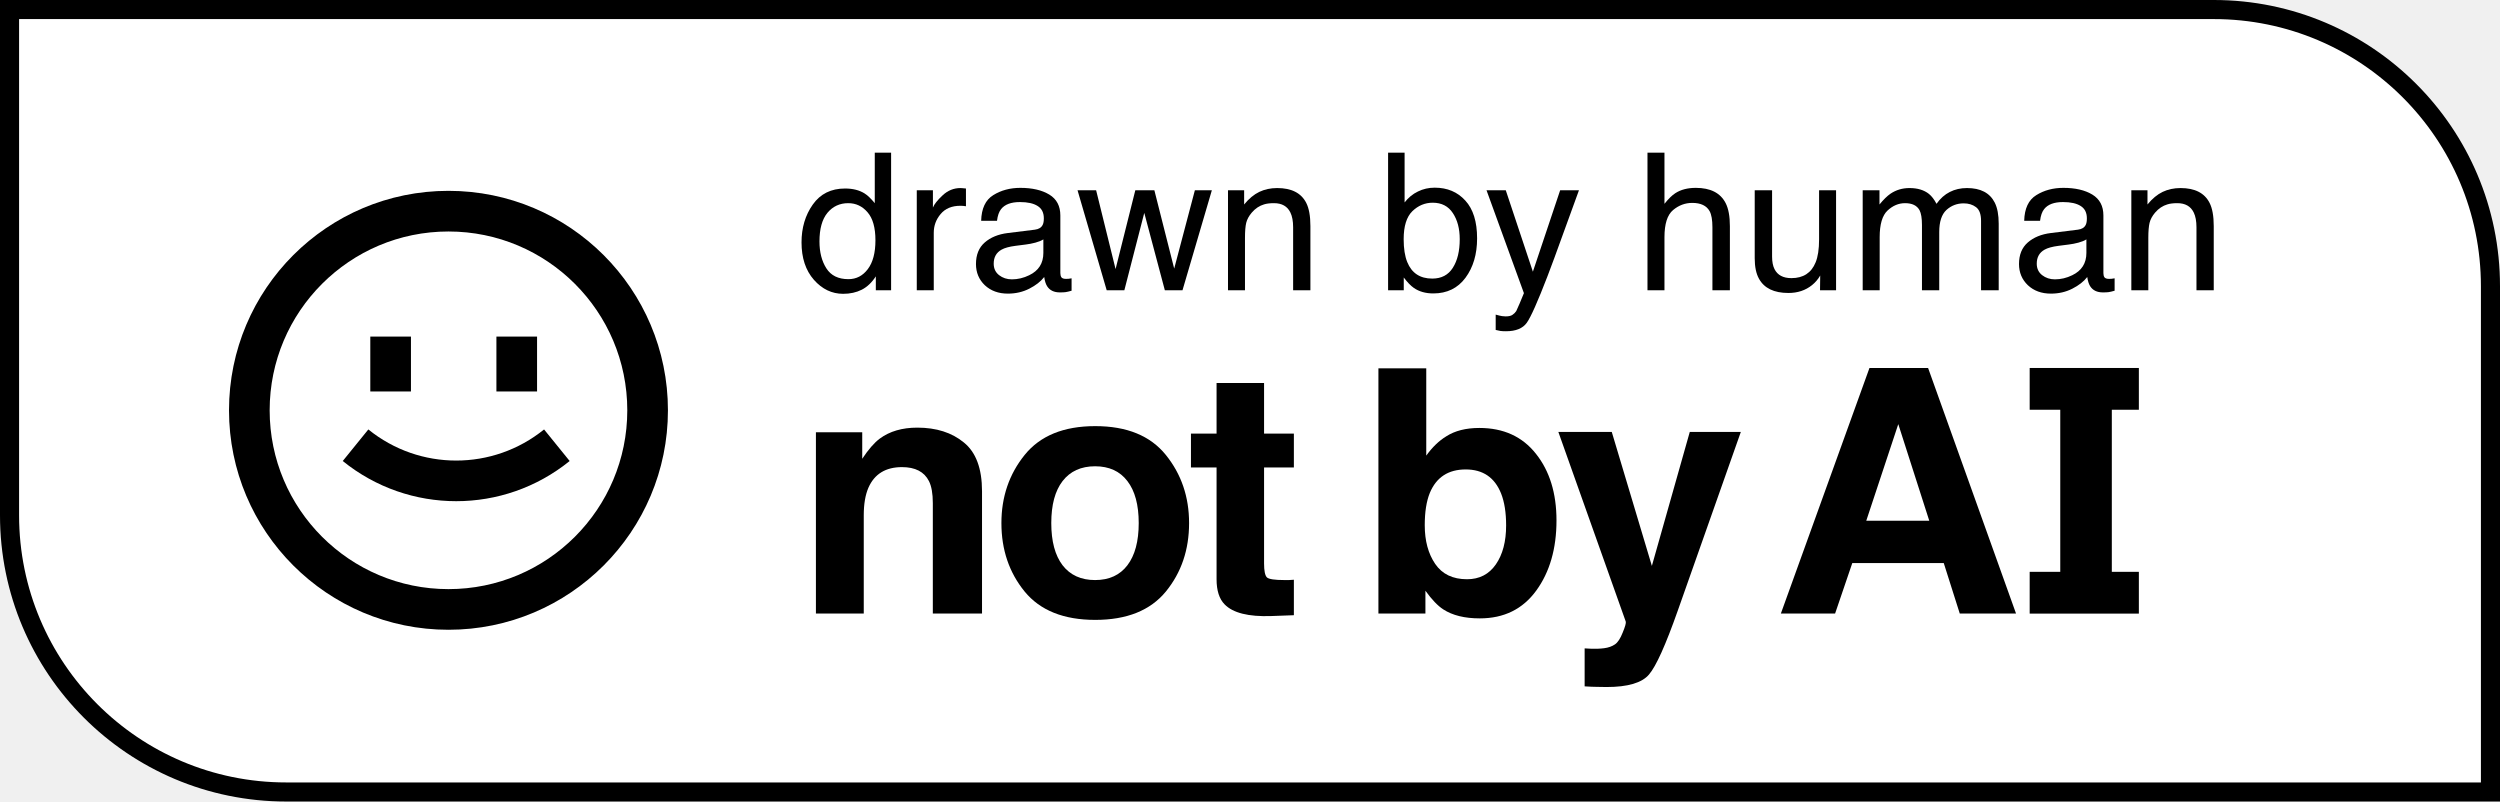
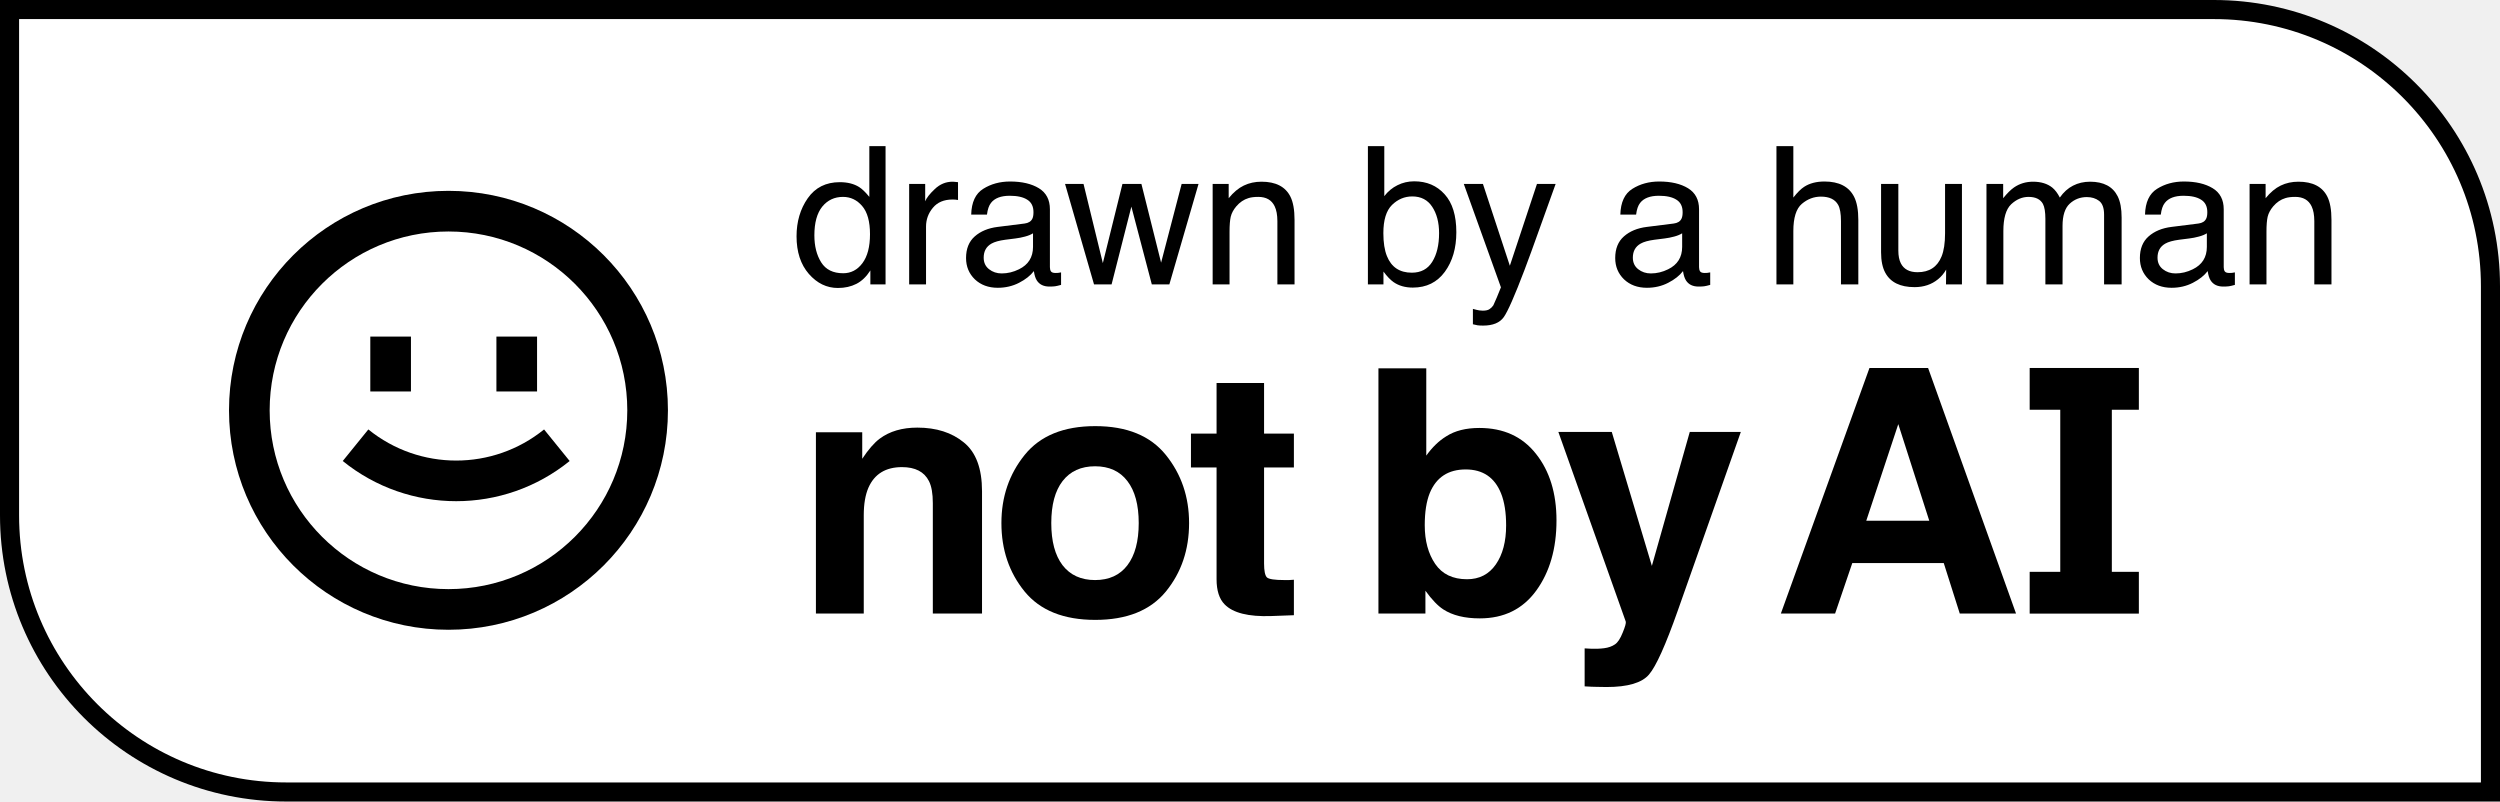
<svg xmlns="http://www.w3.org/2000/svg" width="131" height="42" viewBox="0 0 131 42" fill="none">
-   <path d="M0.5 0.5H116C124.008 0.5 130.5 6.992 130.5 15V41.5H15C6.992 41.5 0.5 35.008 0.5 27V0.5Z" fill="white" stroke="black" />
+   <path d="M116 0.5C124.008 0.5 130.5 6.992 130.5 15V41.5H15C6.992 41.5 0.5 35.008 0.5 27V0.5H116Z" fill="white" stroke="black" />
  <path d="M29.85 24.157C26.384 26.964 21.427 26.964 17.96 24.157L19.301 22.503C21.985 24.677 25.825 24.677 28.509 22.503L29.85 24.157Z" fill="black" />
  <path d="M19.404 17.637V20.513H21.534V17.637H19.404Z" fill="black" />
  <path d="M26.012 17.637V20.513H28.142V17.637H26.012Z" fill="black" />
  <path fill-rule="evenodd" clip-rule="evenodd" d="M23.5 33C29.851 33 35 27.851 35 21.5C35 15.149 29.851 10 23.5 10C17.149 10 12 15.149 12 21.5C12 27.851 17.149 33 23.5 33ZM23.5 30.87C28.675 30.87 32.87 26.675 32.87 21.5C32.87 16.325 28.675 12.13 23.5 12.13C18.325 12.13 14.13 16.325 14.13 21.5C14.13 26.675 18.325 30.87 23.5 30.87Z" fill="black" />
-   <path fill-rule="evenodd" clip-rule="evenodd" d="M45.299 10.133C45.025 9.963 44.686 9.878 44.28 9.878C43.548 9.878 42.984 10.159 42.589 10.72C42.196 11.277 42 11.938 42 12.701C42 13.516 42.216 14.17 42.648 14.662C43.08 15.151 43.591 15.396 44.181 15.396C44.547 15.396 44.872 15.324 45.156 15.181C45.439 15.037 45.685 14.804 45.893 14.481V15.21H46.694V8H45.838V10.646C45.637 10.402 45.457 10.23 45.299 10.133ZM43.301 14.06C43.06 13.682 42.94 13.213 42.94 12.652C42.94 11.993 43.078 11.494 43.355 11.155C43.636 10.816 44 10.646 44.448 10.646C44.851 10.646 45.189 10.806 45.462 11.126C45.736 11.442 45.873 11.931 45.873 12.593C45.873 13.248 45.739 13.752 45.472 14.104C45.208 14.453 44.87 14.628 44.458 14.628C43.927 14.628 43.542 14.439 43.301 14.06Z" fill="black" />
-   <path d="M87.668 11.008C87.368 11.259 87.218 11.734 87.218 12.431V15.21H86.328V8H87.218V10.68C87.429 10.416 87.619 10.23 87.787 10.123C88.074 9.937 88.431 9.844 88.86 9.844C89.629 9.844 90.15 10.11 90.423 10.641C90.572 10.931 90.646 11.334 90.646 11.85V15.21H89.731V11.908C89.731 11.523 89.681 11.241 89.582 11.062C89.421 10.775 89.117 10.632 88.672 10.632C88.303 10.632 87.968 10.757 87.668 11.008Z" fill="black" />
-   <path fill-rule="evenodd" clip-rule="evenodd" d="M108.882 12.035C109.087 12.009 109.224 11.925 109.293 11.781C109.332 11.703 109.352 11.59 109.352 11.444C109.352 11.143 109.243 10.927 109.026 10.793C108.811 10.656 108.503 10.588 108.101 10.588C107.636 10.588 107.306 10.711 107.112 10.959C107.003 11.096 106.932 11.3 106.899 11.571H106.068C106.084 10.925 106.295 10.477 106.701 10.226C107.11 9.971 107.583 9.844 108.121 9.844C108.744 9.844 109.25 9.961 109.639 10.196C110.025 10.431 110.218 10.796 110.218 11.292V14.31C110.218 14.401 110.236 14.475 110.272 14.53C110.312 14.585 110.393 14.613 110.515 14.613C110.554 14.613 110.599 14.611 110.648 14.608C110.698 14.602 110.75 14.594 110.806 14.584V15.234C110.668 15.273 110.562 15.298 110.49 15.308C110.417 15.318 110.318 15.322 110.193 15.322C109.886 15.322 109.664 15.215 109.525 14.999C109.453 14.885 109.402 14.724 109.372 14.515C109.191 14.75 108.93 14.954 108.59 15.127C108.251 15.3 107.877 15.386 107.468 15.386C106.976 15.386 106.574 15.239 106.261 14.946C105.951 14.649 105.796 14.279 105.796 13.835C105.796 13.35 105.949 12.973 106.256 12.706C106.563 12.438 106.965 12.273 107.463 12.211L108.882 12.035ZM106.726 13.816C106.726 14.07 106.82 14.271 107.008 14.418C107.196 14.564 107.418 14.638 107.675 14.638C107.989 14.638 108.292 14.566 108.585 14.422C109.08 14.184 109.327 13.795 109.327 13.253V12.544C109.219 12.613 109.078 12.67 108.907 12.715C108.736 12.761 108.567 12.793 108.402 12.813L107.863 12.882C107.54 12.924 107.298 12.991 107.136 13.082C106.863 13.235 106.726 13.48 106.726 13.816Z" fill="black" />
-   <path d="M112.637 11.678C112.594 11.861 112.572 12.123 112.572 12.466V15.21H111.682V9.971H112.528V10.715C112.778 10.408 113.044 10.188 113.324 10.054C113.604 9.921 113.916 9.854 114.259 9.854C115.011 9.854 115.519 10.113 115.782 10.632C115.927 10.915 116 11.321 116 11.849V15.21H115.095V11.908C115.095 11.589 115.047 11.331 114.951 11.135C114.793 10.809 114.506 10.646 114.091 10.646C113.88 10.646 113.707 10.667 113.571 10.71C113.327 10.781 113.113 10.925 112.928 11.14C112.78 11.313 112.683 11.492 112.637 11.678Z" fill="black" />
  <path fill-rule="evenodd" clip-rule="evenodd" d="M93.317 32.15L97.96 19.282H101.032L105.64 32.15H102.692L101.853 29.505H97.06L96.159 32.15H93.317ZM99.47 22.224L97.792 27.288H101.094L99.47 22.224Z" fill="black" />
-   <path fill-rule="evenodd" clip-rule="evenodd" d="M80.483 23.778C79.771 22.876 78.782 22.425 77.517 22.425C76.817 22.425 76.24 22.571 75.787 22.862C75.404 23.094 75.054 23.432 74.736 23.874V19.3H72.229V32.15H74.692V30.954C75.028 31.42 75.34 31.746 75.628 31.932C76.111 32.246 76.749 32.403 77.544 32.403C78.809 32.403 79.795 31.917 80.501 30.945C81.207 29.974 81.56 28.748 81.56 27.27C81.56 25.844 81.201 24.68 80.483 23.778ZM78.382 29.575C78.023 30.093 77.52 30.352 76.873 30.352C76.125 30.352 75.569 30.084 75.204 29.549C74.839 29.013 74.657 28.338 74.657 27.523C74.657 26.831 74.745 26.266 74.922 25.83C75.263 25.009 75.89 24.599 76.802 24.599C77.703 24.599 78.32 25.018 78.656 25.856C78.832 26.298 78.921 26.857 78.921 27.532C78.921 28.376 78.741 29.057 78.382 29.575Z" fill="black" />
-   <path d="M66.387 30.256C66.287 30.157 66.237 29.912 66.237 29.523V24.494H67.799V22.722H66.237V20.068H63.748V22.722H62.406V24.494H63.748V30.352C63.748 30.945 63.889 31.385 64.171 31.67C64.607 32.118 65.419 32.322 66.608 32.281L67.799 32.237V30.378C67.717 30.384 67.632 30.39 67.543 30.395H67.305C66.793 30.395 66.487 30.349 66.387 30.256Z" fill="black" />
-   <path fill-rule="evenodd" clip-rule="evenodd" d="M61.09 30.998C61.902 30.003 62.308 28.807 62.308 27.41C62.308 26.036 61.902 24.846 61.09 23.839C60.278 22.832 59.045 22.329 57.391 22.329C55.737 22.329 54.504 22.832 53.692 23.839C52.88 24.846 52.474 26.036 52.474 27.41C52.474 28.807 52.88 30.003 53.692 30.998C54.504 31.987 55.737 32.482 57.391 32.482C59.045 32.482 60.278 31.987 61.09 30.998ZM59.077 29.619C58.683 30.137 58.118 30.395 57.382 30.395C56.646 30.395 56.078 30.137 55.678 29.619C55.284 29.101 55.087 28.364 55.087 27.41C55.087 26.455 55.284 25.722 55.678 25.21C56.078 24.692 56.646 24.433 57.382 24.433C58.118 24.433 58.683 24.692 59.077 25.21C59.471 25.722 59.669 26.455 59.669 27.41C59.669 28.364 59.471 29.101 59.077 29.619Z" fill="black" />
-   <path d="M48.068 22.408C49.063 22.408 49.875 22.667 50.505 23.185C51.14 23.697 51.458 24.549 51.458 25.742V32.15H48.88V26.362C48.88 25.862 48.812 25.478 48.677 25.21C48.43 24.721 47.959 24.477 47.265 24.477C46.411 24.477 45.826 24.834 45.508 25.55C45.343 25.929 45.261 26.412 45.261 27V32.15H42.754V22.652H45.181V24.04C45.505 23.551 45.811 23.199 46.099 22.984C46.617 22.6 47.274 22.408 48.068 22.408Z" fill="black" />
-   <path d="M83.035 33.975L83.353 33.992C83.6 34.004 83.836 33.995 84.059 33.966C84.283 33.937 84.471 33.87 84.624 33.765C84.771 33.666 84.907 33.46 85.03 33.145C85.16 32.831 85.213 32.639 85.189 32.569L81.658 22.635H84.457L86.558 29.653L88.544 22.635H91.219L87.917 31.993C87.281 33.797 86.778 34.915 86.407 35.345C86.037 35.782 85.295 36 84.183 36C83.959 36 83.78 35.997 83.644 35.991C83.509 35.991 83.306 35.983 83.035 35.965V33.975Z" fill="black" />
-   <path d="M98.906 11.033C98.632 11.29 98.495 11.757 98.495 12.431V15.21H97.605V9.971H98.485V10.715C98.696 10.457 98.888 10.27 99.059 10.152C99.353 9.953 99.686 9.854 100.058 9.854C100.48 9.854 100.82 9.957 101.077 10.162C101.222 10.279 101.354 10.452 101.473 10.68C101.671 10.4 101.903 10.193 102.17 10.059C102.437 9.922 102.737 9.854 103.07 9.854C103.783 9.854 104.267 10.108 104.525 10.617C104.663 10.891 104.732 11.259 104.732 11.722V15.21H103.807V11.571C103.807 11.222 103.718 10.982 103.54 10.852C103.366 10.721 103.151 10.656 102.897 10.656C102.548 10.656 102.246 10.772 101.992 11.003C101.742 11.235 101.616 11.621 101.616 12.162V15.21H100.711V11.791C100.711 11.435 100.668 11.176 100.583 11.013C100.447 10.768 100.195 10.646 99.826 10.646C99.489 10.646 99.183 10.775 98.906 11.033Z" fill="black" />
-   <path d="M92.169 14.603C92.021 14.336 91.947 13.979 91.947 13.532V9.971H92.857V13.449C92.857 13.716 92.9 13.935 92.985 14.104C93.144 14.417 93.439 14.574 93.871 14.574C94.491 14.574 94.913 14.3 95.137 13.752C95.259 13.459 95.32 13.056 95.32 12.544V9.971H96.21V15.21H95.369L95.379 14.437C95.264 14.636 95.12 14.804 94.949 14.941C94.609 15.215 94.197 15.352 93.712 15.352C92.957 15.352 92.443 15.102 92.169 14.603Z" fill="black" />
-   <path d="M81.901 12.27C82.333 11.073 82.611 10.307 82.737 9.971H81.752L80.323 14.236L78.903 9.971H77.894L79.853 15.361C79.807 15.479 79.733 15.658 79.63 15.899C79.528 16.141 79.469 16.274 79.452 16.3C79.4 16.379 79.334 16.444 79.255 16.496C79.179 16.552 79.058 16.579 78.894 16.579C78.841 16.579 78.78 16.574 78.71 16.565C78.641 16.555 78.529 16.529 78.374 16.486V17.289C78.473 17.315 78.555 17.333 78.621 17.342C78.691 17.352 78.788 17.357 78.913 17.357C79.428 17.357 79.79 17.21 80.001 16.917C80.213 16.623 80.575 15.808 81.09 14.471C81.307 13.904 81.578 13.17 81.901 12.27Z" fill="black" />
-   <path fill-rule="evenodd" clip-rule="evenodd" d="M74.299 10.035C74.028 10.165 73.796 10.356 73.601 10.607V8H72.736V15.21H73.557V14.54C73.745 14.791 73.921 14.973 74.086 15.088C74.363 15.28 74.703 15.376 75.105 15.376C75.824 15.376 76.386 15.102 76.792 14.554C77.197 14.007 77.4 13.319 77.4 12.49C77.4 11.616 77.194 10.956 76.782 10.509C76.373 10.059 75.839 9.834 75.179 9.834C74.863 9.834 74.569 9.901 74.299 10.035ZM76.129 14.031C75.891 14.409 75.532 14.598 75.05 14.598C74.411 14.598 73.974 14.31 73.74 13.733C73.615 13.426 73.552 13.027 73.552 12.534C73.552 11.853 73.704 11.364 74.007 11.067C74.314 10.77 74.67 10.622 75.075 10.622C75.54 10.622 75.891 10.803 76.129 11.165C76.37 11.527 76.49 11.983 76.49 12.534C76.49 13.154 76.37 13.653 76.129 14.031Z" fill="black" />
-   <path d="M65.989 10.054C65.709 10.188 65.443 10.408 65.193 10.715V9.971H64.347V15.21H65.237V12.466C65.237 12.123 65.258 11.861 65.301 11.678C65.348 11.492 65.445 11.313 65.593 11.14C65.778 10.925 65.992 10.781 66.236 10.71C66.371 10.667 66.544 10.646 66.756 10.646C67.171 10.646 67.458 10.809 67.616 11.135C67.712 11.331 67.76 11.589 67.76 11.908V15.21H68.665V11.849C68.665 11.321 68.592 10.915 68.447 10.632C68.183 10.113 67.676 9.854 66.924 9.854C66.581 9.854 66.269 9.921 65.989 10.054Z" fill="black" />
-   <path d="M58.456 14.099L57.437 9.971H56.463L57.991 15.21H58.916L59.96 11.155L61.038 15.21H61.963L63.501 9.971H62.611L61.528 14.075L60.489 9.971H59.49L58.456 14.099Z" fill="black" />
-   <path fill-rule="evenodd" clip-rule="evenodd" d="M54.637 11.781C54.568 11.925 54.431 12.009 54.227 12.035L52.807 12.211C52.309 12.273 51.907 12.438 51.6 12.706C51.294 12.973 51.141 13.35 51.141 13.835C51.141 14.279 51.295 14.649 51.605 14.946C51.919 15.239 52.321 15.386 52.812 15.386C53.221 15.386 53.595 15.3 53.935 15.127C54.275 14.954 54.535 14.75 54.717 14.515C54.746 14.724 54.797 14.885 54.87 14.999C55.008 15.215 55.231 15.322 55.538 15.322C55.663 15.322 55.762 15.318 55.834 15.308C55.907 15.298 56.013 15.273 56.151 15.234V14.584C56.095 14.594 56.042 14.602 55.993 14.608C55.943 14.611 55.899 14.613 55.859 14.613C55.737 14.613 55.656 14.585 55.617 14.53C55.581 14.475 55.562 14.401 55.562 14.31V11.292C55.562 10.796 55.37 10.431 54.984 10.196C54.595 9.961 54.088 9.844 53.465 9.844C52.928 9.844 52.455 9.971 52.046 10.226C51.64 10.477 51.429 10.925 51.413 11.571H52.243C52.276 11.3 52.347 11.096 52.456 10.959C52.651 10.711 52.98 10.588 53.445 10.588C53.848 10.588 54.156 10.656 54.37 10.793C54.588 10.927 54.697 11.143 54.697 11.444C54.697 11.59 54.677 11.703 54.637 11.781ZM52.352 14.418C52.164 14.271 52.07 14.07 52.07 13.816C52.07 13.48 52.207 13.235 52.481 13.082C52.642 12.991 52.885 12.924 53.208 12.882L53.747 12.813C53.912 12.793 54.08 12.761 54.252 12.715C54.423 12.67 54.563 12.613 54.672 12.544V13.253C54.672 13.795 54.425 14.184 53.93 14.422C53.637 14.566 53.333 14.638 53.02 14.638C52.763 14.638 52.54 14.564 52.352 14.418Z" fill="black" />
-   <path d="M49.394 10.235C49.124 10.486 48.954 10.7 48.885 10.876V9.971H48.039V15.21H48.929V12.197C48.929 11.825 49.05 11.497 49.291 11.214C49.531 10.927 49.876 10.783 50.324 10.783C50.377 10.783 50.425 10.785 50.468 10.788C50.514 10.791 50.563 10.798 50.616 10.808V9.878C50.52 9.868 50.453 9.862 50.413 9.859C50.374 9.855 50.346 9.854 50.329 9.854C49.976 9.854 49.665 9.981 49.394 10.235Z" fill="black" />
-   <path d="M107.958 29.964V21.471H106.355V19.282H112.076V21.471H110.659V29.964H112.076V32.153H106.355V29.964H107.958Z" fill="black" />
+   <path fill-rule="evenodd" clip-rule="evenodd" d="M80.483 23.778C79.771 22.876 78.783 22.425 77.517 22.425C76.817 22.425 76.24 22.57 75.787 22.861C75.404 23.094 75.054 23.432 74.737 23.874V19.3H72.23V32.15H74.692V30.954C75.028 31.42 75.34 31.745 75.628 31.932C76.111 32.246 76.749 32.403 77.544 32.403C78.809 32.403 79.795 31.917 80.501 30.945C81.207 29.973 81.56 28.748 81.56 27.27C81.56 25.844 81.201 24.68 80.483 23.778ZM78.382 29.575C78.023 30.093 77.52 30.352 76.873 30.352C76.126 30.352 75.569 30.084 75.204 29.549C74.84 29.013 74.657 28.338 74.657 27.523C74.657 26.831 74.745 26.266 74.922 25.83C75.263 25.009 75.89 24.599 76.802 24.599C77.703 24.599 78.321 25.018 78.656 25.856C78.833 26.298 78.921 26.857 78.921 27.532C78.921 28.376 78.741 29.057 78.382 29.575Z" fill="black" />
+   <path d="M66.387 30.256C66.287 30.157 66.237 29.912 66.237 29.522V24.494H67.8V22.722H66.237V20.068H63.748V22.722H62.406V24.494H63.748V30.352C63.748 30.945 63.889 31.385 64.171 31.67C64.607 32.118 65.419 32.322 66.608 32.281L67.8 32.237V30.378C67.717 30.384 67.632 30.39 67.544 30.395H67.305C66.793 30.395 66.487 30.349 66.387 30.256Z" fill="black" />
+   <path fill-rule="evenodd" clip-rule="evenodd" d="M61.09 30.998C61.902 30.003 62.308 28.806 62.308 27.41C62.308 26.036 61.902 24.846 61.09 23.839C60.278 22.832 59.045 22.329 57.391 22.329C55.737 22.329 54.504 22.832 53.692 23.839C52.88 24.846 52.474 26.036 52.474 27.41C52.474 28.806 52.88 30.003 53.692 30.998C54.504 31.987 55.737 32.482 57.391 32.482C59.045 32.482 60.278 31.987 61.09 30.998ZM59.077 29.618C58.683 30.136 58.118 30.395 57.382 30.395C56.647 30.395 56.079 30.136 55.678 29.618C55.284 29.1 55.087 28.364 55.087 27.41C55.087 26.455 55.284 25.722 55.678 25.21C56.079 24.692 56.647 24.433 57.382 24.433C58.118 24.433 58.683 24.692 59.077 25.21C59.471 25.722 59.669 26.455 59.669 27.41C59.669 28.364 59.471 29.1 59.077 29.618Z" fill="black" />
+   <path d="M48.068 22.407C49.063 22.407 49.875 22.666 50.505 23.184C51.14 23.697 51.458 24.549 51.458 25.742V32.15H48.88V26.362C48.88 25.862 48.813 25.477 48.677 25.21C48.43 24.721 47.959 24.477 47.265 24.477C46.411 24.477 45.826 24.834 45.508 25.55C45.343 25.929 45.261 26.412 45.261 26.999V32.15H42.754V22.652H45.181V24.04C45.505 23.551 45.811 23.199 46.1 22.984C46.617 22.6 47.274 22.407 48.068 22.407Z" fill="black" />
+   <path d="M83.035 33.975L83.353 33.992C83.6 34.004 83.836 33.995 84.059 33.966C84.283 33.937 84.471 33.87 84.624 33.765C84.772 33.666 84.907 33.459 85.031 33.145C85.16 32.831 85.213 32.639 85.189 32.569L81.658 22.634H84.457L86.558 29.653L88.544 22.634H91.219L87.917 31.993C87.281 33.797 86.778 34.914 86.408 35.345C86.037 35.782 85.295 36 84.183 36C83.959 36 83.78 35.997 83.644 35.991C83.509 35.991 83.306 35.982 83.035 35.965V33.975Z" fill="black" />
+   <path d="M107.958 29.964V21.471H106.355V19.282H112.076V21.471H110.66V29.964H112.076V32.153H106.355V29.964H107.958Z" fill="black" />
+   <path d="M77.706 9.639L79.116 13.925L80.537 9.639H81.515C81.39 9.976 81.114 10.747 80.685 11.949C80.364 12.854 80.094 13.591 79.878 14.161C79.367 15.504 79.007 16.323 78.797 16.618C78.587 16.913 78.227 17.061 77.716 17.061C77.591 17.061 77.495 17.056 77.426 17.046C77.36 17.036 77.278 17.018 77.18 16.992V16.186C77.334 16.228 77.446 16.255 77.515 16.265C77.583 16.274 77.644 16.279 77.696 16.279C77.86 16.279 77.979 16.251 78.055 16.195C78.133 16.143 78.199 16.078 78.251 15.999C78.267 15.973 78.327 15.838 78.429 15.596C78.53 15.354 78.604 15.174 78.649 15.056L76.703 9.639H77.706Z" fill="black" />
+   <path fill-rule="evenodd" clip-rule="evenodd" d="M46.403 7.658V14.903H45.607V14.171C45.401 14.495 45.157 14.73 44.875 14.874C44.593 15.018 44.27 15.09 43.906 15.09C43.32 15.09 42.812 14.844 42.383 14.352C41.954 13.858 41.739 13.201 41.739 12.382C41.739 11.615 41.934 10.951 42.324 10.391C42.717 9.827 43.278 9.546 44.005 9.546C44.408 9.546 44.746 9.63 45.018 9.801C45.175 9.899 45.353 10.072 45.553 10.317V7.658H46.403ZM44.172 10.317C43.726 10.317 43.364 10.488 43.086 10.828C42.811 11.169 42.673 11.67 42.673 12.332C42.673 12.896 42.792 13.368 43.031 13.748C43.27 14.128 43.654 14.318 44.182 14.318C44.591 14.318 44.927 14.143 45.19 13.792C45.455 13.438 45.588 12.932 45.588 12.273C45.588 11.608 45.452 11.117 45.18 10.799C44.908 10.478 44.572 10.317 44.172 10.317Z" fill="black" />
+   <path fill-rule="evenodd" clip-rule="evenodd" d="M52.931 9.511C53.55 9.511 54.053 9.629 54.44 9.865C54.823 10.101 55.015 10.468 55.015 10.966V13.999C55.015 14.091 55.033 14.164 55.069 14.22C55.109 14.275 55.188 14.304 55.31 14.304C55.349 14.304 55.393 14.302 55.442 14.299C55.492 14.292 55.544 14.283 55.6 14.273V14.928C55.462 14.967 55.357 14.991 55.285 15.001C55.213 15.011 55.115 15.016 54.99 15.016C54.685 15.016 54.465 14.908 54.327 14.691C54.255 14.577 54.204 14.415 54.175 14.205C53.995 14.441 53.735 14.646 53.398 14.819C53.06 14.993 52.688 15.08 52.282 15.08C51.794 15.08 51.394 14.932 51.083 14.638C50.775 14.339 50.621 13.967 50.621 13.521C50.621 13.034 50.773 12.655 51.078 12.387C51.383 12.118 51.783 11.952 52.277 11.89L53.688 11.713C53.891 11.687 54.027 11.602 54.096 11.458C54.135 11.379 54.154 11.266 54.154 11.118C54.154 10.817 54.046 10.599 53.83 10.465C53.617 10.327 53.311 10.258 52.911 10.258C52.449 10.258 52.121 10.383 51.928 10.632C51.82 10.769 51.75 10.974 51.717 11.246H50.891C50.907 10.597 51.117 10.147 51.52 9.895C51.927 9.639 52.397 9.511 52.931 9.511ZM54.13 12.225C54.022 12.293 53.882 12.351 53.712 12.396C53.542 12.442 53.375 12.476 53.211 12.495L52.675 12.563C52.354 12.606 52.114 12.673 51.953 12.765C51.681 12.919 51.545 13.165 51.545 13.502C51.545 13.758 51.638 13.959 51.825 14.106C52.012 14.254 52.233 14.328 52.488 14.328C52.8 14.328 53.101 14.255 53.393 14.111C53.884 13.872 54.13 13.48 54.13 12.937V12.225Z" fill="black" />
+   <path fill-rule="evenodd" clip-rule="evenodd" d="M86.946 9.511C87.566 9.511 88.068 9.629 88.455 9.865C88.838 10.101 89.03 10.468 89.03 10.966V13.999C89.03 14.091 89.049 14.164 89.085 14.22C89.124 14.275 89.204 14.304 89.325 14.304C89.365 14.304 89.409 14.302 89.458 14.299C89.507 14.292 89.559 14.283 89.615 14.273V14.928C89.478 14.967 89.373 14.991 89.301 15.001C89.229 15.011 89.13 15.016 89.006 15.016C88.701 15.016 88.48 14.908 88.343 14.691C88.271 14.577 88.22 14.415 88.19 14.205C88.01 14.441 87.751 14.646 87.413 14.819C87.076 14.993 86.704 15.08 86.298 15.08C85.81 15.08 85.41 14.932 85.099 14.638C84.791 14.339 84.637 13.967 84.637 13.521C84.637 13.034 84.789 12.655 85.094 12.387C85.398 12.118 85.798 11.952 86.293 11.89L87.703 11.713C87.906 11.687 88.043 11.602 88.111 11.458C88.151 11.379 88.17 11.266 88.17 11.118C88.17 10.817 88.062 10.599 87.846 10.465C87.633 10.327 87.326 10.258 86.927 10.258C86.465 10.258 86.137 10.383 85.943 10.632C85.835 10.769 85.765 10.974 85.732 11.246H84.906C84.923 10.597 85.133 10.147 85.536 9.895C85.942 9.639 86.412 9.511 86.946 9.511ZM88.145 12.225C88.037 12.293 87.898 12.351 87.728 12.396C87.557 12.442 87.39 12.476 87.227 12.495L86.69 12.563C86.37 12.606 86.129 12.673 85.969 12.765C85.697 12.919 85.561 13.165 85.561 13.502C85.561 13.758 85.654 13.959 85.841 14.106C86.028 14.254 86.248 14.328 86.504 14.328C86.815 14.328 87.117 14.255 87.408 14.111C87.9 13.872 88.145 13.48 88.145 12.937V12.225Z" fill="black" />
+   <path fill-rule="evenodd" clip-rule="evenodd" d="M114.439 9.511C115.059 9.511 115.562 9.629 115.948 9.865C116.332 10.101 116.523 10.468 116.523 10.966V13.999C116.523 14.091 116.541 14.164 116.577 14.22C116.616 14.275 116.697 14.304 116.818 14.304C116.858 14.304 116.902 14.302 116.951 14.299C117 14.292 117.053 14.283 117.108 14.273V14.928C116.971 14.967 116.866 14.991 116.794 15.001C116.722 15.011 116.623 15.016 116.499 15.016C116.194 15.016 115.973 14.908 115.835 14.691C115.763 14.577 115.712 14.415 115.683 14.205C115.502 14.441 115.244 14.646 114.906 14.819C114.569 14.993 114.197 15.08 113.791 15.08C113.303 15.08 112.903 14.932 112.592 14.638C112.284 14.339 112.13 13.967 112.13 13.521C112.13 13.034 112.282 12.655 112.587 12.387C112.892 12.118 113.291 11.952 113.786 11.89L115.196 11.713C115.399 11.687 115.536 11.602 115.604 11.458C115.644 11.379 115.663 11.266 115.663 11.118C115.663 10.817 115.555 10.599 115.339 10.465C115.126 10.327 114.82 10.258 114.42 10.258C113.958 10.258 113.63 10.383 113.437 10.632C113.328 10.769 113.258 10.974 113.226 11.246H112.399C112.416 10.597 112.626 10.147 113.029 9.895C113.436 9.639 113.906 9.511 114.439 9.511ZM115.639 12.225C115.531 12.293 115.391 12.351 115.221 12.396C115.05 12.442 114.883 12.476 114.72 12.495L114.184 12.563C113.863 12.606 113.621 12.673 113.461 12.765C113.189 12.919 113.054 13.165 113.054 13.502C113.054 13.758 113.147 13.959 113.334 14.106C113.521 14.254 113.742 14.328 113.997 14.328C114.308 14.328 114.61 14.255 114.901 14.111C115.393 13.872 115.639 13.48 115.639 12.937V12.225Z" fill="black" />
+   <path fill-rule="evenodd" clip-rule="evenodd" d="M72.537 10.278C72.73 10.026 72.962 9.834 73.231 9.703C73.499 9.569 73.791 9.501 74.106 9.501C74.761 9.501 75.292 9.727 75.698 10.18C76.108 10.629 76.312 11.292 76.312 12.17C76.312 13.002 76.111 13.694 75.708 14.244C75.305 14.794 74.746 15.07 74.032 15.07C73.633 15.07 73.295 14.973 73.019 14.78C72.856 14.666 72.68 14.482 72.493 14.229V14.903H71.678V7.658H72.537V10.278ZM74.002 10.293C73.599 10.293 73.245 10.442 72.94 10.74C72.639 11.038 72.488 11.53 72.488 12.215C72.488 12.71 72.55 13.111 72.675 13.419C72.907 13.999 73.342 14.289 73.978 14.289C74.456 14.289 74.813 14.099 75.049 13.719C75.288 13.339 75.408 12.837 75.408 12.215C75.408 11.661 75.288 11.202 75.049 10.838C74.813 10.475 74.464 10.293 74.002 10.293Z" fill="black" />
+   <path d="M99.473 9.639V13.134C99.473 13.402 99.516 13.622 99.601 13.792C99.758 14.107 100.051 14.264 100.48 14.264C101.096 14.264 101.515 13.989 101.738 13.438C101.859 13.144 101.921 12.739 101.921 12.225V9.639H102.806V14.903H101.97L101.979 14.126C101.865 14.326 101.722 14.495 101.552 14.633C101.214 14.908 100.805 15.046 100.323 15.046C99.573 15.046 99.062 14.795 98.79 14.294C98.643 14.025 98.568 13.666 98.568 13.217V9.639H99.473Z" fill="black" />
+   <path d="M49.915 9.521C49.931 9.521 49.96 9.523 49.999 9.526C50.038 9.53 50.105 9.536 50.2 9.546V10.479C50.148 10.47 50.099 10.463 50.053 10.46C50.01 10.457 49.962 10.455 49.91 10.455C49.465 10.455 49.122 10.599 48.883 10.888C48.644 11.173 48.525 11.502 48.524 11.875V14.903H47.64V9.639H48.48V10.548C48.549 10.371 48.718 10.156 48.986 9.904C49.255 9.649 49.565 9.522 49.915 9.521Z" fill="black" />
+   <path d="M56.777 9.639L57.789 13.787L58.816 9.639H59.81L60.842 13.763L61.918 9.639H62.803L61.274 14.903H60.355L59.284 10.828L58.247 14.903H57.327L55.809 9.639H56.777Z" fill="black" />
+   <path d="M66.103 9.521C66.851 9.521 67.355 9.782 67.617 10.303C67.761 10.588 67.834 10.996 67.834 11.526V14.903H66.935V11.585C66.934 11.264 66.887 11.005 66.792 10.809C66.635 10.481 66.349 10.317 65.936 10.317C65.727 10.317 65.554 10.338 65.42 10.381C65.178 10.453 64.965 10.597 64.781 10.813C64.634 10.987 64.537 11.168 64.491 11.354C64.449 11.538 64.428 11.802 64.428 12.146V14.903H63.543V9.639H64.383V10.386C64.632 10.078 64.896 9.857 65.175 9.723C65.453 9.588 65.763 9.521 66.103 9.521Z" fill="black" />
+   <path d="M93.971 10.352C94.18 10.086 94.368 9.899 94.535 9.791C94.82 9.604 95.177 9.511 95.603 9.511C96.366 9.511 96.883 9.778 97.155 10.312C97.303 10.604 97.376 11.009 97.376 11.526V14.903H96.467V11.585C96.467 11.199 96.418 10.915 96.319 10.735C96.159 10.447 95.857 10.303 95.415 10.303C95.048 10.303 94.716 10.429 94.418 10.681C94.12 10.933 93.971 11.41 93.971 12.111V14.903H93.086V7.658H93.971V10.352Z" fill="black" />
+   <path d="M109.521 9.521C110.229 9.521 110.711 9.777 110.967 10.288C111.104 10.563 111.173 10.933 111.173 11.398V14.903H110.254V11.246C110.254 10.896 110.166 10.655 109.989 10.523C109.816 10.392 109.602 10.327 109.35 10.327C109.002 10.327 108.702 10.443 108.45 10.676C108.201 10.908 108.077 11.297 108.077 11.841V14.903H107.178V11.468C107.178 11.111 107.135 10.849 107.05 10.685C106.915 10.44 106.665 10.318 106.298 10.317C105.964 10.317 105.659 10.447 105.384 10.705C105.112 10.964 104.976 11.433 104.976 12.111V14.903H104.091V9.639H104.966V10.386C105.175 10.127 105.366 9.939 105.536 9.821C105.828 9.621 106.158 9.522 106.528 9.521C106.948 9.521 107.285 9.625 107.541 9.831C107.685 9.949 107.817 10.122 107.935 10.352C108.131 10.07 108.362 9.862 108.627 9.728C108.892 9.59 109.191 9.522 109.521 9.521Z" fill="black" />
+   <path d="M120.438 9.521C121.186 9.521 121.69 9.782 121.952 10.303C122.096 10.588 122.169 10.996 122.169 11.526V14.903H121.27V11.585C121.269 11.264 121.222 11.005 121.127 10.809C120.97 10.481 120.684 10.317 120.271 10.317C120.062 10.317 119.889 10.338 119.755 10.381C119.513 10.453 119.3 10.597 119.116 10.813C118.969 10.987 118.872 11.168 118.826 11.354C118.784 11.538 118.763 11.802 118.763 12.146V14.903H117.878V9.639H118.718V10.386C118.967 10.078 119.231 9.857 119.51 9.723C119.788 9.588 120.098 9.521 120.438 9.521Z" fill="black" />
</svg>
